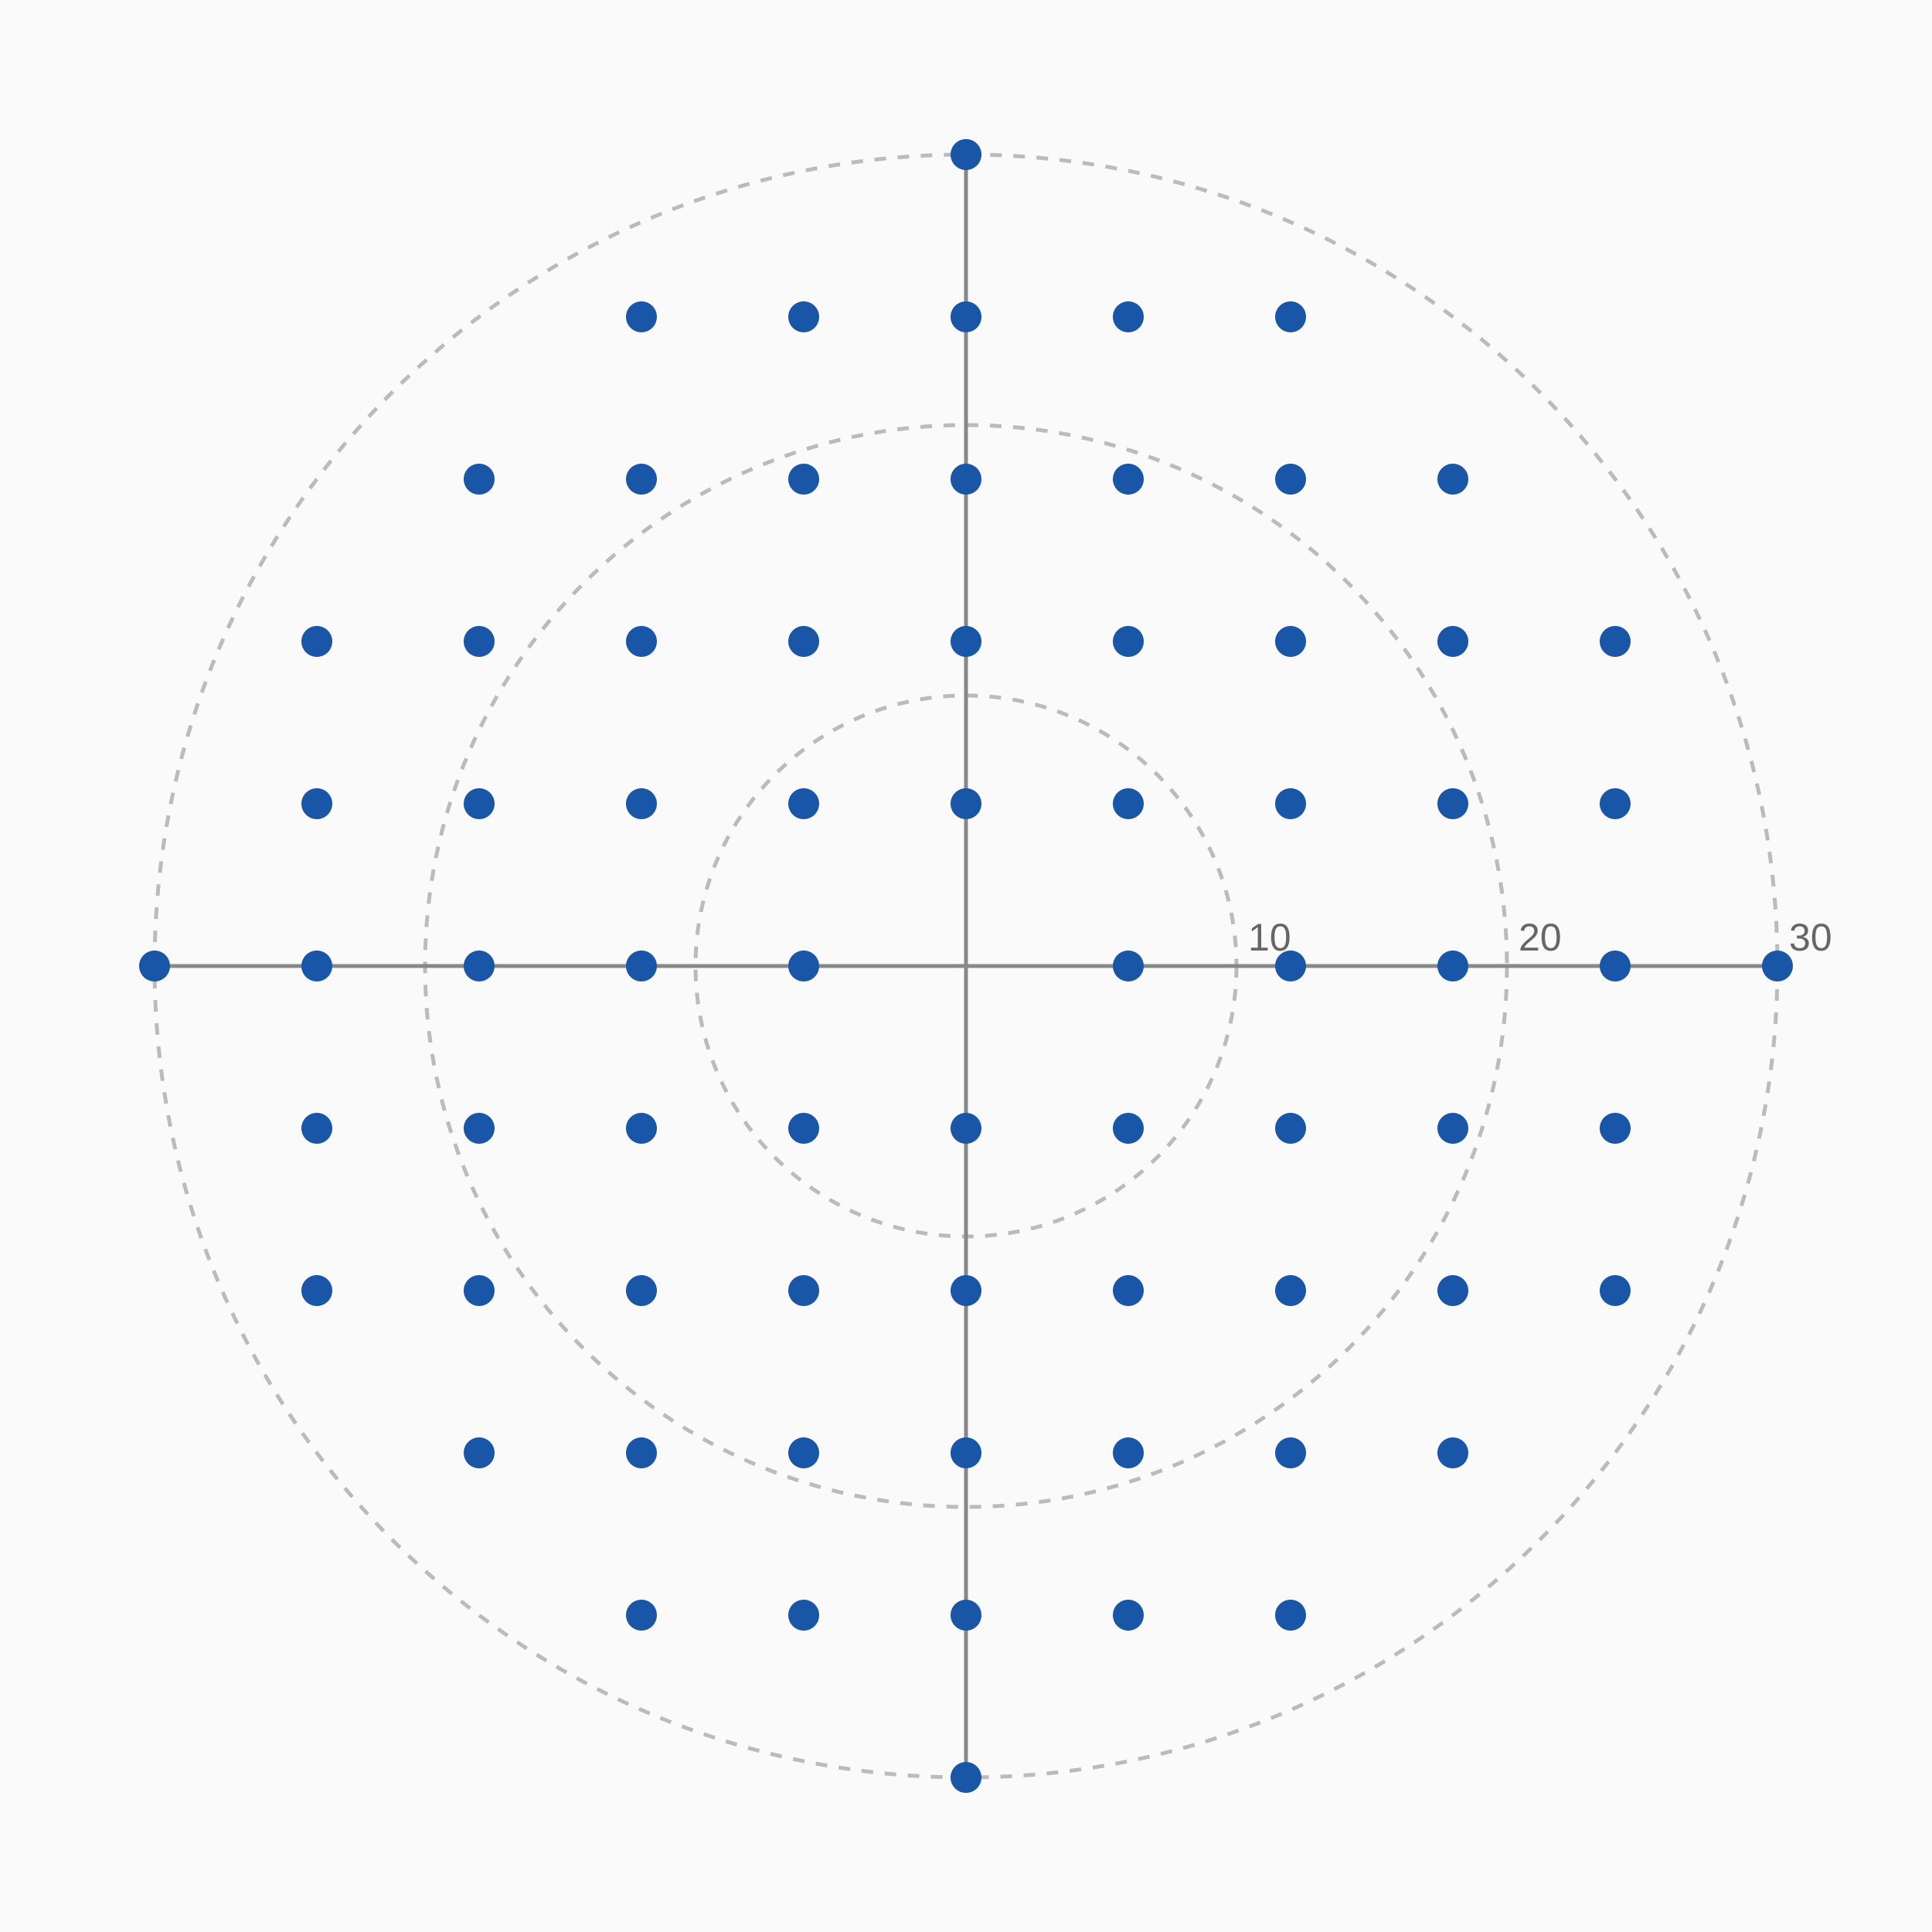
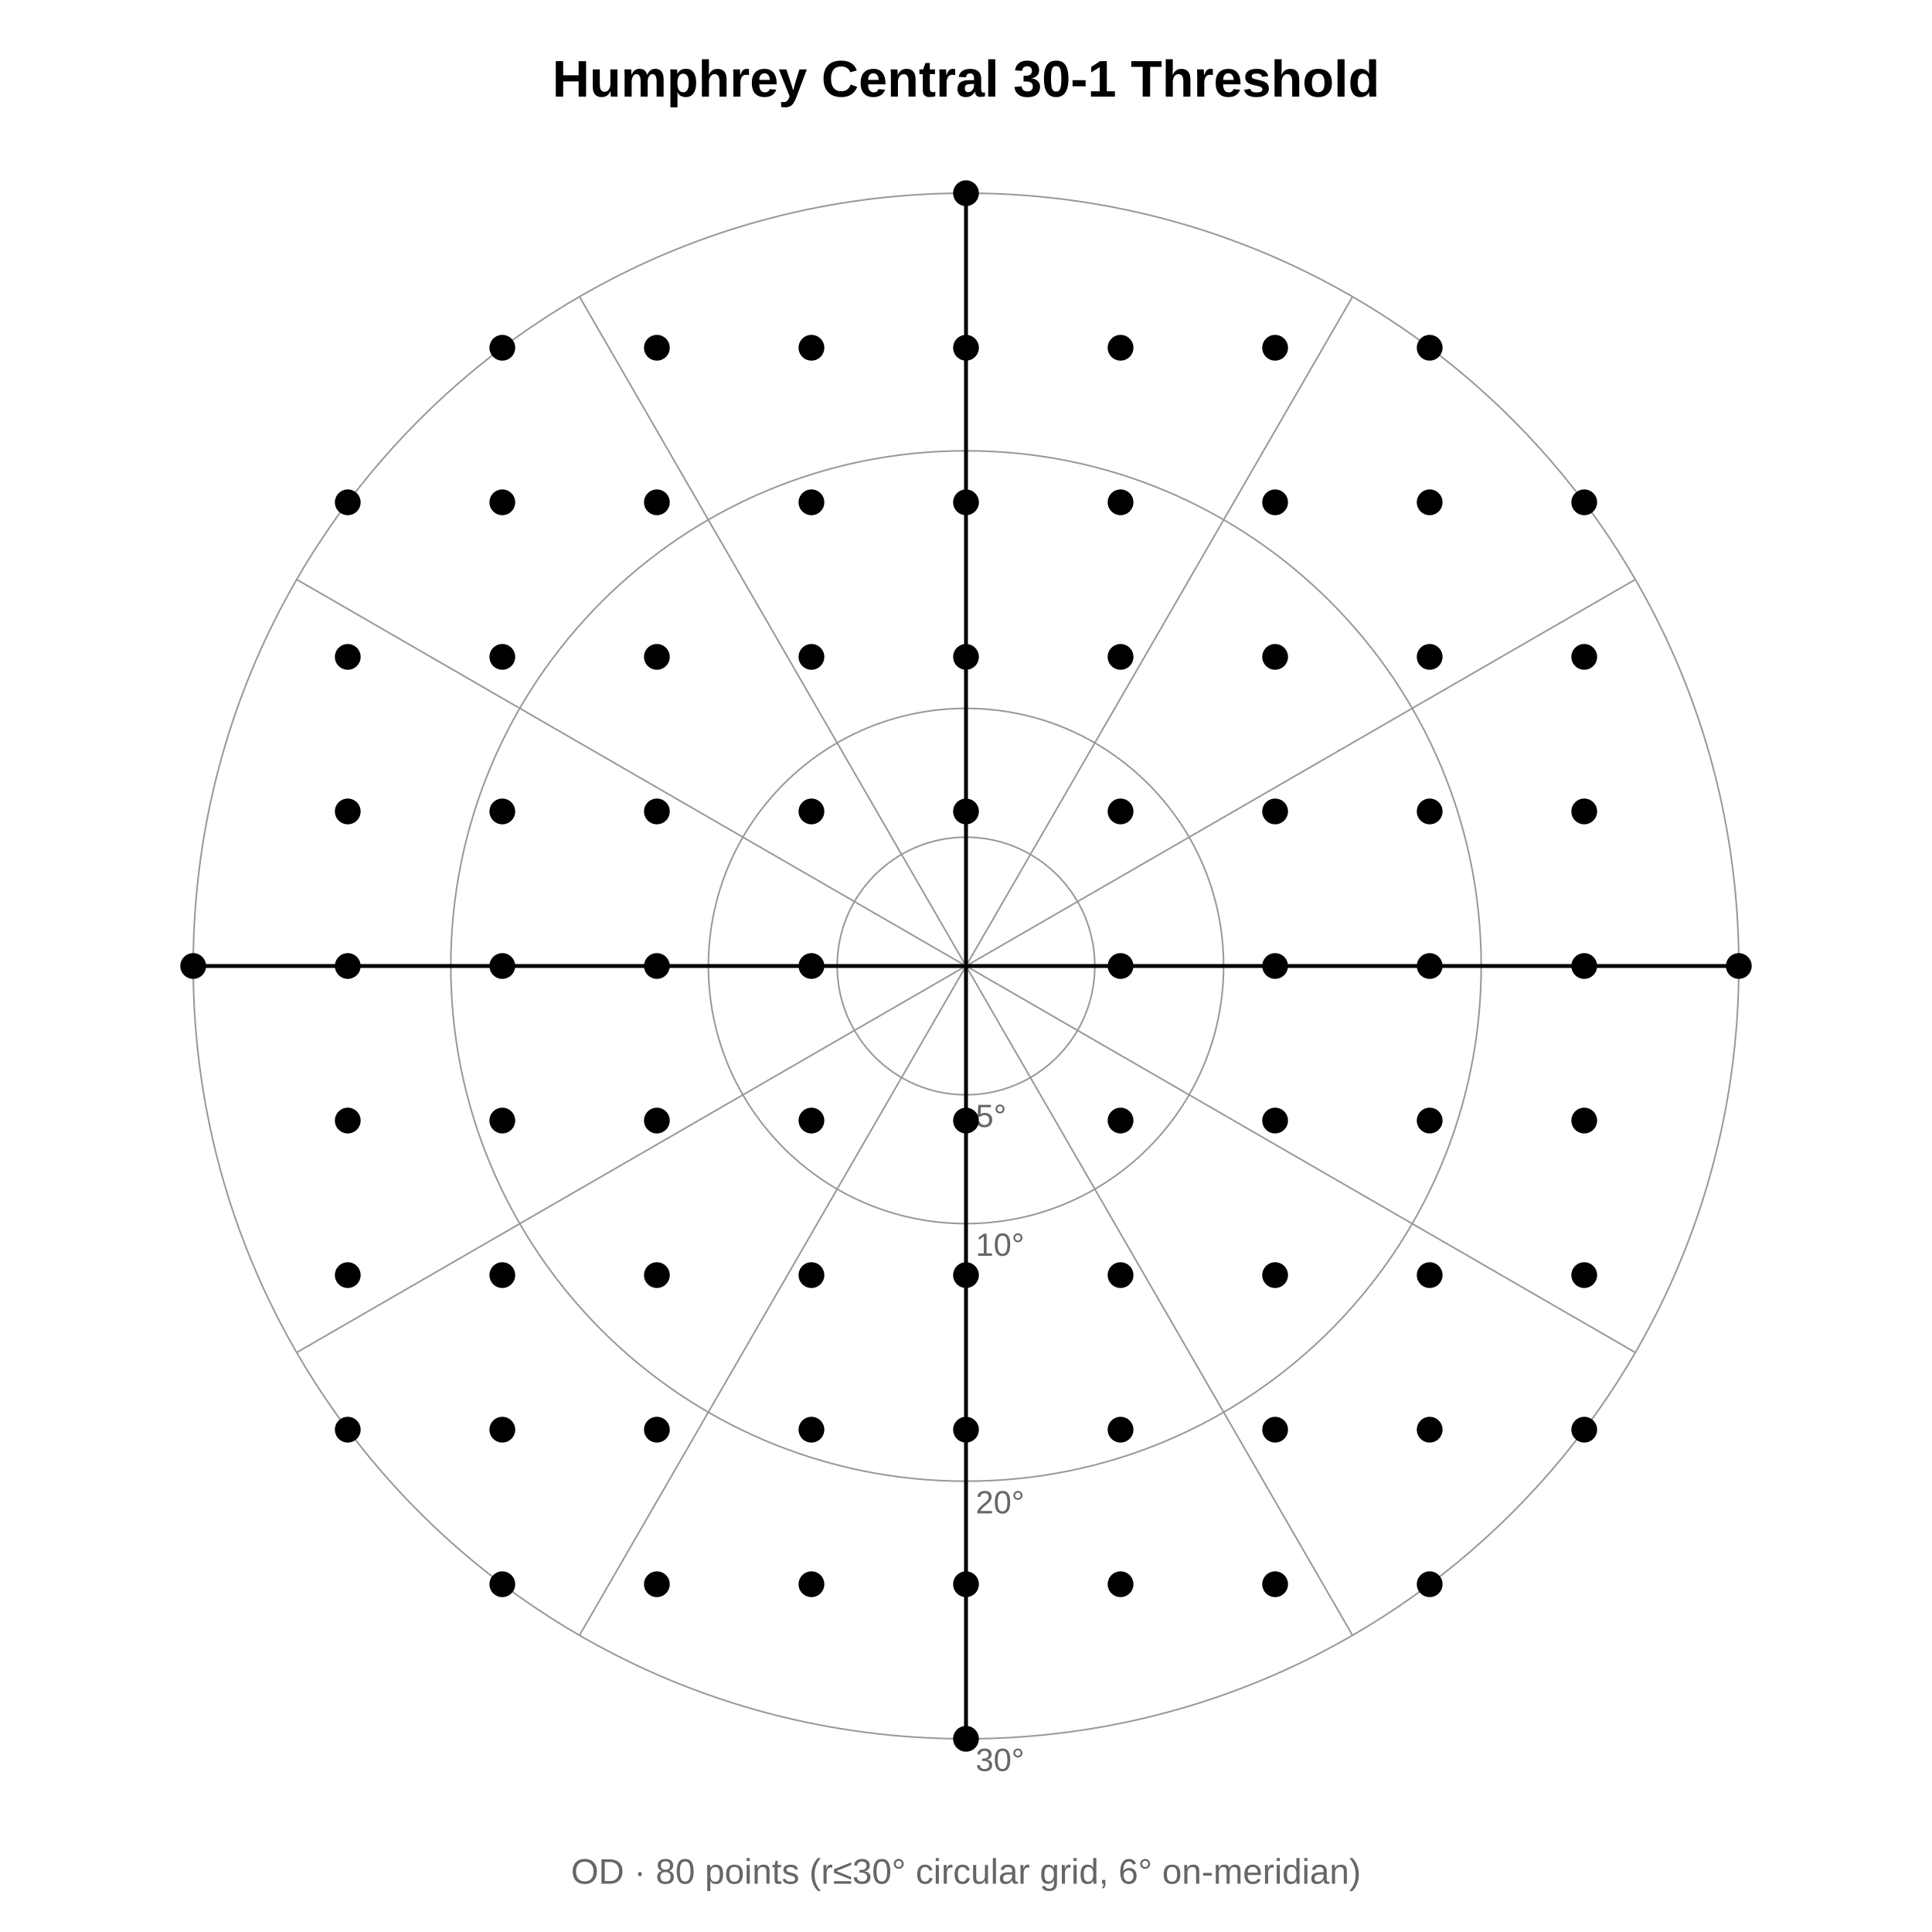
- <svg xmlns="http://www.w3.org/2000/svg" width="500" height="500" viewBox="0 0 500 500">
-   <rect width="500" height="500" fill="#fafafa" />
-   <circle cx="250" cy="250" r="70" fill="none" stroke="#bbb" stroke-width="1" stroke-dasharray="3,3" />
-   <circle cx="250" cy="250" r="140" fill="none" stroke="#bbb" stroke-width="1" stroke-dasharray="3,3" />
-   <circle cx="250" cy="250" r="210" fill="none" stroke="#bbb" stroke-width="1" stroke-dasharray="3,3" />
-   <line x1="40" y1="250" x2="460" y2="250" stroke="#888" stroke-width="1" />
-   <line x1="250" y1="40" x2="250" y2="460" stroke="#888" stroke-width="1" />
-   <text x="323" y="246" font-family="Arial" font-size="10" fill="#666">10</text>
-   <text x="393" y="246" font-family="Arial" font-size="10" fill="#666">20</text>
-   <text x="463" y="246" font-family="Arial" font-size="10" fill="#666">30</text>
-   <circle cx="250" cy="40" r="4" fill="#1a56a8" />
-   <circle cx="166" cy="82" r="4" fill="#1a56a8" />
-   <circle cx="208" cy="82" r="4" fill="#1a56a8" />
-   <circle cx="250" cy="82" r="4" fill="#1a56a8" />
-   <circle cx="292" cy="82" r="4" fill="#1a56a8" />
-   <circle cx="334" cy="82" r="4" fill="#1a56a8" />
-   <circle cx="124" cy="124" r="4" fill="#1a56a8" />
-   <circle cx="166" cy="124" r="4" fill="#1a56a8" />
-   <circle cx="208" cy="124" r="4" fill="#1a56a8" />
-   <circle cx="250" cy="124" r="4" fill="#1a56a8" />
-   <circle cx="292" cy="124" r="4" fill="#1a56a8" />
-   <circle cx="334" cy="124" r="4" fill="#1a56a8" />
-   <circle cx="376" cy="124" r="4" fill="#1a56a8" />
-   <circle cx="82" cy="166" r="4" fill="#1a56a8" />
-   <circle cx="124" cy="166" r="4" fill="#1a56a8" />
-   <circle cx="166" cy="166" r="4" fill="#1a56a8" />
-   <circle cx="208" cy="166" r="4" fill="#1a56a8" />
-   <circle cx="250" cy="166" r="4" fill="#1a56a8" />
-   <circle cx="292" cy="166" r="4" fill="#1a56a8" />
-   <circle cx="334" cy="166" r="4" fill="#1a56a8" />
-   <circle cx="376" cy="166" r="4" fill="#1a56a8" />
-   <circle cx="418" cy="166" r="4" fill="#1a56a8" />
-   <circle cx="82" cy="208" r="4" fill="#1a56a8" />
-   <circle cx="124" cy="208" r="4" fill="#1a56a8" />
-   <circle cx="166" cy="208" r="4" fill="#1a56a8" />
-   <circle cx="208" cy="208" r="4" fill="#1a56a8" />
-   <circle cx="250" cy="208" r="4" fill="#1a56a8" />
-   <circle cx="292" cy="208" r="4" fill="#1a56a8" />
-   <circle cx="334" cy="208" r="4" fill="#1a56a8" />
-   <circle cx="376" cy="208" r="4" fill="#1a56a8" />
-   <circle cx="418" cy="208" r="4" fill="#1a56a8" />
-   <circle cx="40" cy="250" r="4" fill="#1a56a8" />
-   <circle cx="82" cy="250" r="4" fill="#1a56a8" />
-   <circle cx="124" cy="250" r="4" fill="#1a56a8" />
-   <circle cx="166" cy="250" r="4" fill="#1a56a8" />
-   <circle cx="208" cy="250" r="4" fill="#1a56a8" />
-   <circle cx="292" cy="250" r="4" fill="#1a56a8" />
-   <circle cx="334" cy="250" r="4" fill="#1a56a8" />
-   <circle cx="376" cy="250" r="4" fill="#1a56a8" />
-   <circle cx="418" cy="250" r="4" fill="#1a56a8" />
-   <circle cx="460" cy="250" r="4" fill="#1a56a8" />
-   <circle cx="82" cy="292" r="4" fill="#1a56a8" />
-   <circle cx="124" cy="292" r="4" fill="#1a56a8" />
-   <circle cx="166" cy="292" r="4" fill="#1a56a8" />
-   <circle cx="208" cy="292" r="4" fill="#1a56a8" />
-   <circle cx="250" cy="292" r="4" fill="#1a56a8" />
-   <circle cx="292" cy="292" r="4" fill="#1a56a8" />
-   <circle cx="334" cy="292" r="4" fill="#1a56a8" />
-   <circle cx="376" cy="292" r="4" fill="#1a56a8" />
-   <circle cx="418" cy="292" r="4" fill="#1a56a8" />
-   <circle cx="82" cy="334" r="4" fill="#1a56a8" />
-   <circle cx="124" cy="334" r="4" fill="#1a56a8" />
-   <circle cx="166" cy="334" r="4" fill="#1a56a8" />
-   <circle cx="208" cy="334" r="4" fill="#1a56a8" />
-   <circle cx="250" cy="334" r="4" fill="#1a56a8" />
-   <circle cx="292" cy="334" r="4" fill="#1a56a8" />
-   <circle cx="334" cy="334" r="4" fill="#1a56a8" />
-   <circle cx="376" cy="334" r="4" fill="#1a56a8" />
-   <circle cx="418" cy="334" r="4" fill="#1a56a8" />
-   <circle cx="124" cy="376" r="4" fill="#1a56a8" />
-   <circle cx="166" cy="376" r="4" fill="#1a56a8" />
-   <circle cx="208" cy="376" r="4" fill="#1a56a8" />
-   <circle cx="250" cy="376" r="4" fill="#1a56a8" />
-   <circle cx="292" cy="376" r="4" fill="#1a56a8" />
-   <circle cx="334" cy="376" r="4" fill="#1a56a8" />
-   <circle cx="376" cy="376" r="4" fill="#1a56a8" />
-   <circle cx="166" cy="418" r="4" fill="#1a56a8" />
-   <circle cx="208" cy="418" r="4" fill="#1a56a8" />
-   <circle cx="250" cy="418" r="4" fill="#1a56a8" />
-   <circle cx="292" cy="418" r="4" fill="#1a56a8" />
-   <circle cx="334" cy="418" r="4" fill="#1a56a8" />
-   <circle cx="250" cy="460" r="4" fill="#1a56a8" />
+ <svg xmlns="http://www.w3.org/2000/svg" width="600" height="600" viewBox="0 0 600 600">
+   <rect width="600" height="600" fill="white" />
+   <g stroke="#999" stroke-width="0.5" fill="none">
+     <circle cx="300.0" cy="300.0" r="40.0" />
+     <circle cx="300.0" cy="300.0" r="80.0" />
+     <circle cx="300.0" cy="300.0" r="160.0" />
+     <circle cx="300.0" cy="300.0" r="240.0" />
+     <line x1="300.0" y1="300.0" x2="540.0" y2="300.0" />
+     <line x1="300.0" y1="300.0" x2="507.8" y2="180.0" />
+     <line x1="300.0" y1="300.0" x2="420.0" y2="92.2" />
+     <line x1="300.0" y1="300.0" x2="300.0" y2="60.0" />
+     <line x1="300.0" y1="300.0" x2="180.0" y2="92.2" />
+     <line x1="300.0" y1="300.0" x2="92.2" y2="180.0" />
+     <line x1="300.0" y1="300.0" x2="60.0" y2="300.0" />
+     <line x1="300.0" y1="300.0" x2="92.2" y2="420.0" />
+     <line x1="300.0" y1="300.0" x2="180.0" y2="507.8" />
+     <line x1="300.0" y1="300.0" x2="300.0" y2="540.0" />
+     <line x1="300.0" y1="300.0" x2="420.0" y2="507.8" />
+     <line x1="300.0" y1="300.0" x2="507.8" y2="420.0" />
+   </g>
+   <line x1="60.0" y1="300.0" x2="540.0" y2="300.0" stroke="black" stroke-width="1.2" />
+   <line x1="300.0" y1="60.0" x2="300.0" y2="540.0" stroke="black" stroke-width="1.2" />
+   <text x="303.0" y="350.0" font-family="Arial" font-size="10" fill="#666">5°</text>
+   <text x="303.0" y="390.0" font-family="Arial" font-size="10" fill="#666">10°</text>
+   <text x="303.0" y="470.0" font-family="Arial" font-size="10" fill="#666">20°</text>
+   <text x="303.0" y="550.0" font-family="Arial" font-size="10" fill="#666">30°</text>
+   <circle cx="300.0" cy="540.0" r="4" fill="black" />
+   <circle cx="156.0" cy="492.0" r="4" fill="black" />
+   <circle cx="204.0" cy="492.0" r="4" fill="black" />
+   <circle cx="252.0" cy="492.0" r="4" fill="black" />
+   <circle cx="300.0" cy="492.0" r="4" fill="black" />
+   <circle cx="348.0" cy="492.0" r="4" fill="black" />
+   <circle cx="396.0" cy="492.0" r="4" fill="black" />
+   <circle cx="444.0" cy="492.0" r="4" fill="black" />
+   <circle cx="108.0" cy="444.0" r="4" fill="black" />
+   <circle cx="156.0" cy="444.0" r="4" fill="black" />
+   <circle cx="204.0" cy="444.0" r="4" fill="black" />
+   <circle cx="252.0" cy="444.0" r="4" fill="black" />
+   <circle cx="300.0" cy="444.0" r="4" fill="black" />
+   <circle cx="348.0" cy="444.0" r="4" fill="black" />
+   <circle cx="396.0" cy="444.0" r="4" fill="black" />
+   <circle cx="444.0" cy="444.0" r="4" fill="black" />
+   <circle cx="492.0" cy="444.0" r="4" fill="black" />
+   <circle cx="108.0" cy="396.0" r="4" fill="black" />
+   <circle cx="156.0" cy="396.0" r="4" fill="black" />
+   <circle cx="204.0" cy="396.0" r="4" fill="black" />
+   <circle cx="252.0" cy="396.0" r="4" fill="black" />
+   <circle cx="300.0" cy="396.0" r="4" fill="black" />
+   <circle cx="348.0" cy="396.0" r="4" fill="black" />
+   <circle cx="396.0" cy="396.0" r="4" fill="black" />
+   <circle cx="444.0" cy="396.0" r="4" fill="black" />
+   <circle cx="492.0" cy="396.0" r="4" fill="black" />
+   <circle cx="108.0" cy="348.0" r="4" fill="black" />
+   <circle cx="156.0" cy="348.0" r="4" fill="black" />
+   <circle cx="204.0" cy="348.0" r="4" fill="black" />
+   <circle cx="252.0" cy="348.0" r="4" fill="black" />
+   <circle cx="300.0" cy="348.0" r="4" fill="black" />
+   <circle cx="348.0" cy="348.0" r="4" fill="black" />
+   <circle cx="396.0" cy="348.0" r="4" fill="black" />
+   <circle cx="444.0" cy="348.0" r="4" fill="black" />
+   <circle cx="492.0" cy="348.0" r="4" fill="black" />
+   <circle cx="60.0" cy="300.0" r="4" fill="black" />
+   <circle cx="108.0" cy="300.0" r="4" fill="black" />
+   <circle cx="156.0" cy="300.0" r="4" fill="black" />
+   <circle cx="204.0" cy="300.0" r="4" fill="black" />
+   <circle cx="252.0" cy="300.0" r="4" fill="black" />
+   <circle cx="348.0" cy="300.0" r="4" fill="black" />
+   <circle cx="396.0" cy="300.0" r="4" fill="black" />
+   <circle cx="444.0" cy="300.0" r="4" fill="black" />
+   <circle cx="492.0" cy="300.0" r="4" fill="black" />
+   <circle cx="540.0" cy="300.0" r="4" fill="black" />
+   <circle cx="108.0" cy="252.0" r="4" fill="black" />
+   <circle cx="156.0" cy="252.0" r="4" fill="black" />
+   <circle cx="204.0" cy="252.0" r="4" fill="black" />
+   <circle cx="252.0" cy="252.0" r="4" fill="black" />
+   <circle cx="300.0" cy="252.0" r="4" fill="black" />
+   <circle cx="348.0" cy="252.0" r="4" fill="black" />
+   <circle cx="396.0" cy="252.0" r="4" fill="black" />
+   <circle cx="444.0" cy="252.0" r="4" fill="black" />
+   <circle cx="492.0" cy="252.0" r="4" fill="black" />
+   <circle cx="108.0" cy="204.0" r="4" fill="black" />
+   <circle cx="156.0" cy="204.0" r="4" fill="black" />
+   <circle cx="204.0" cy="204.0" r="4" fill="black" />
+   <circle cx="252.0" cy="204.0" r="4" fill="black" />
+   <circle cx="300.0" cy="204.0" r="4" fill="black" />
+   <circle cx="348.0" cy="204.0" r="4" fill="black" />
+   <circle cx="396.0" cy="204.0" r="4" fill="black" />
+   <circle cx="444.0" cy="204.0" r="4" fill="black" />
+   <circle cx="492.0" cy="204.0" r="4" fill="black" />
+   <circle cx="108.0" cy="156.0" r="4" fill="black" />
+   <circle cx="156.0" cy="156.0" r="4" fill="black" />
+   <circle cx="204.0" cy="156.0" r="4" fill="black" />
+   <circle cx="252.0" cy="156.0" r="4" fill="black" />
+   <circle cx="300.0" cy="156.0" r="4" fill="black" />
+   <circle cx="348.0" cy="156.0" r="4" fill="black" />
+   <circle cx="396.0" cy="156.0" r="4" fill="black" />
+   <circle cx="444.0" cy="156.0" r="4" fill="black" />
+   <circle cx="492.0" cy="156.0" r="4" fill="black" />
+   <circle cx="156.0" cy="108.0" r="4" fill="black" />
+   <circle cx="204.0" cy="108.0" r="4" fill="black" />
+   <circle cx="252.0" cy="108.0" r="4" fill="black" />
+   <circle cx="300.0" cy="108.0" r="4" fill="black" />
+   <circle cx="348.0" cy="108.0" r="4" fill="black" />
+   <circle cx="396.0" cy="108.0" r="4" fill="black" />
+   <circle cx="444.0" cy="108.0" r="4" fill="black" />
+   <circle cx="300.0" cy="60.0" r="4" fill="black" />
+   <text x="300.0" y="30" font-family="Arial" font-size="16" font-weight="bold" text-anchor="middle">Humphrey Central 30-1 Threshold</text>
+   <text x="300.0" y="585" font-family="Arial" font-size="11" fill="#666" text-anchor="middle">OD · 80 points (r≤30° circular grid, 6° on-meridian)</text>
</svg>
